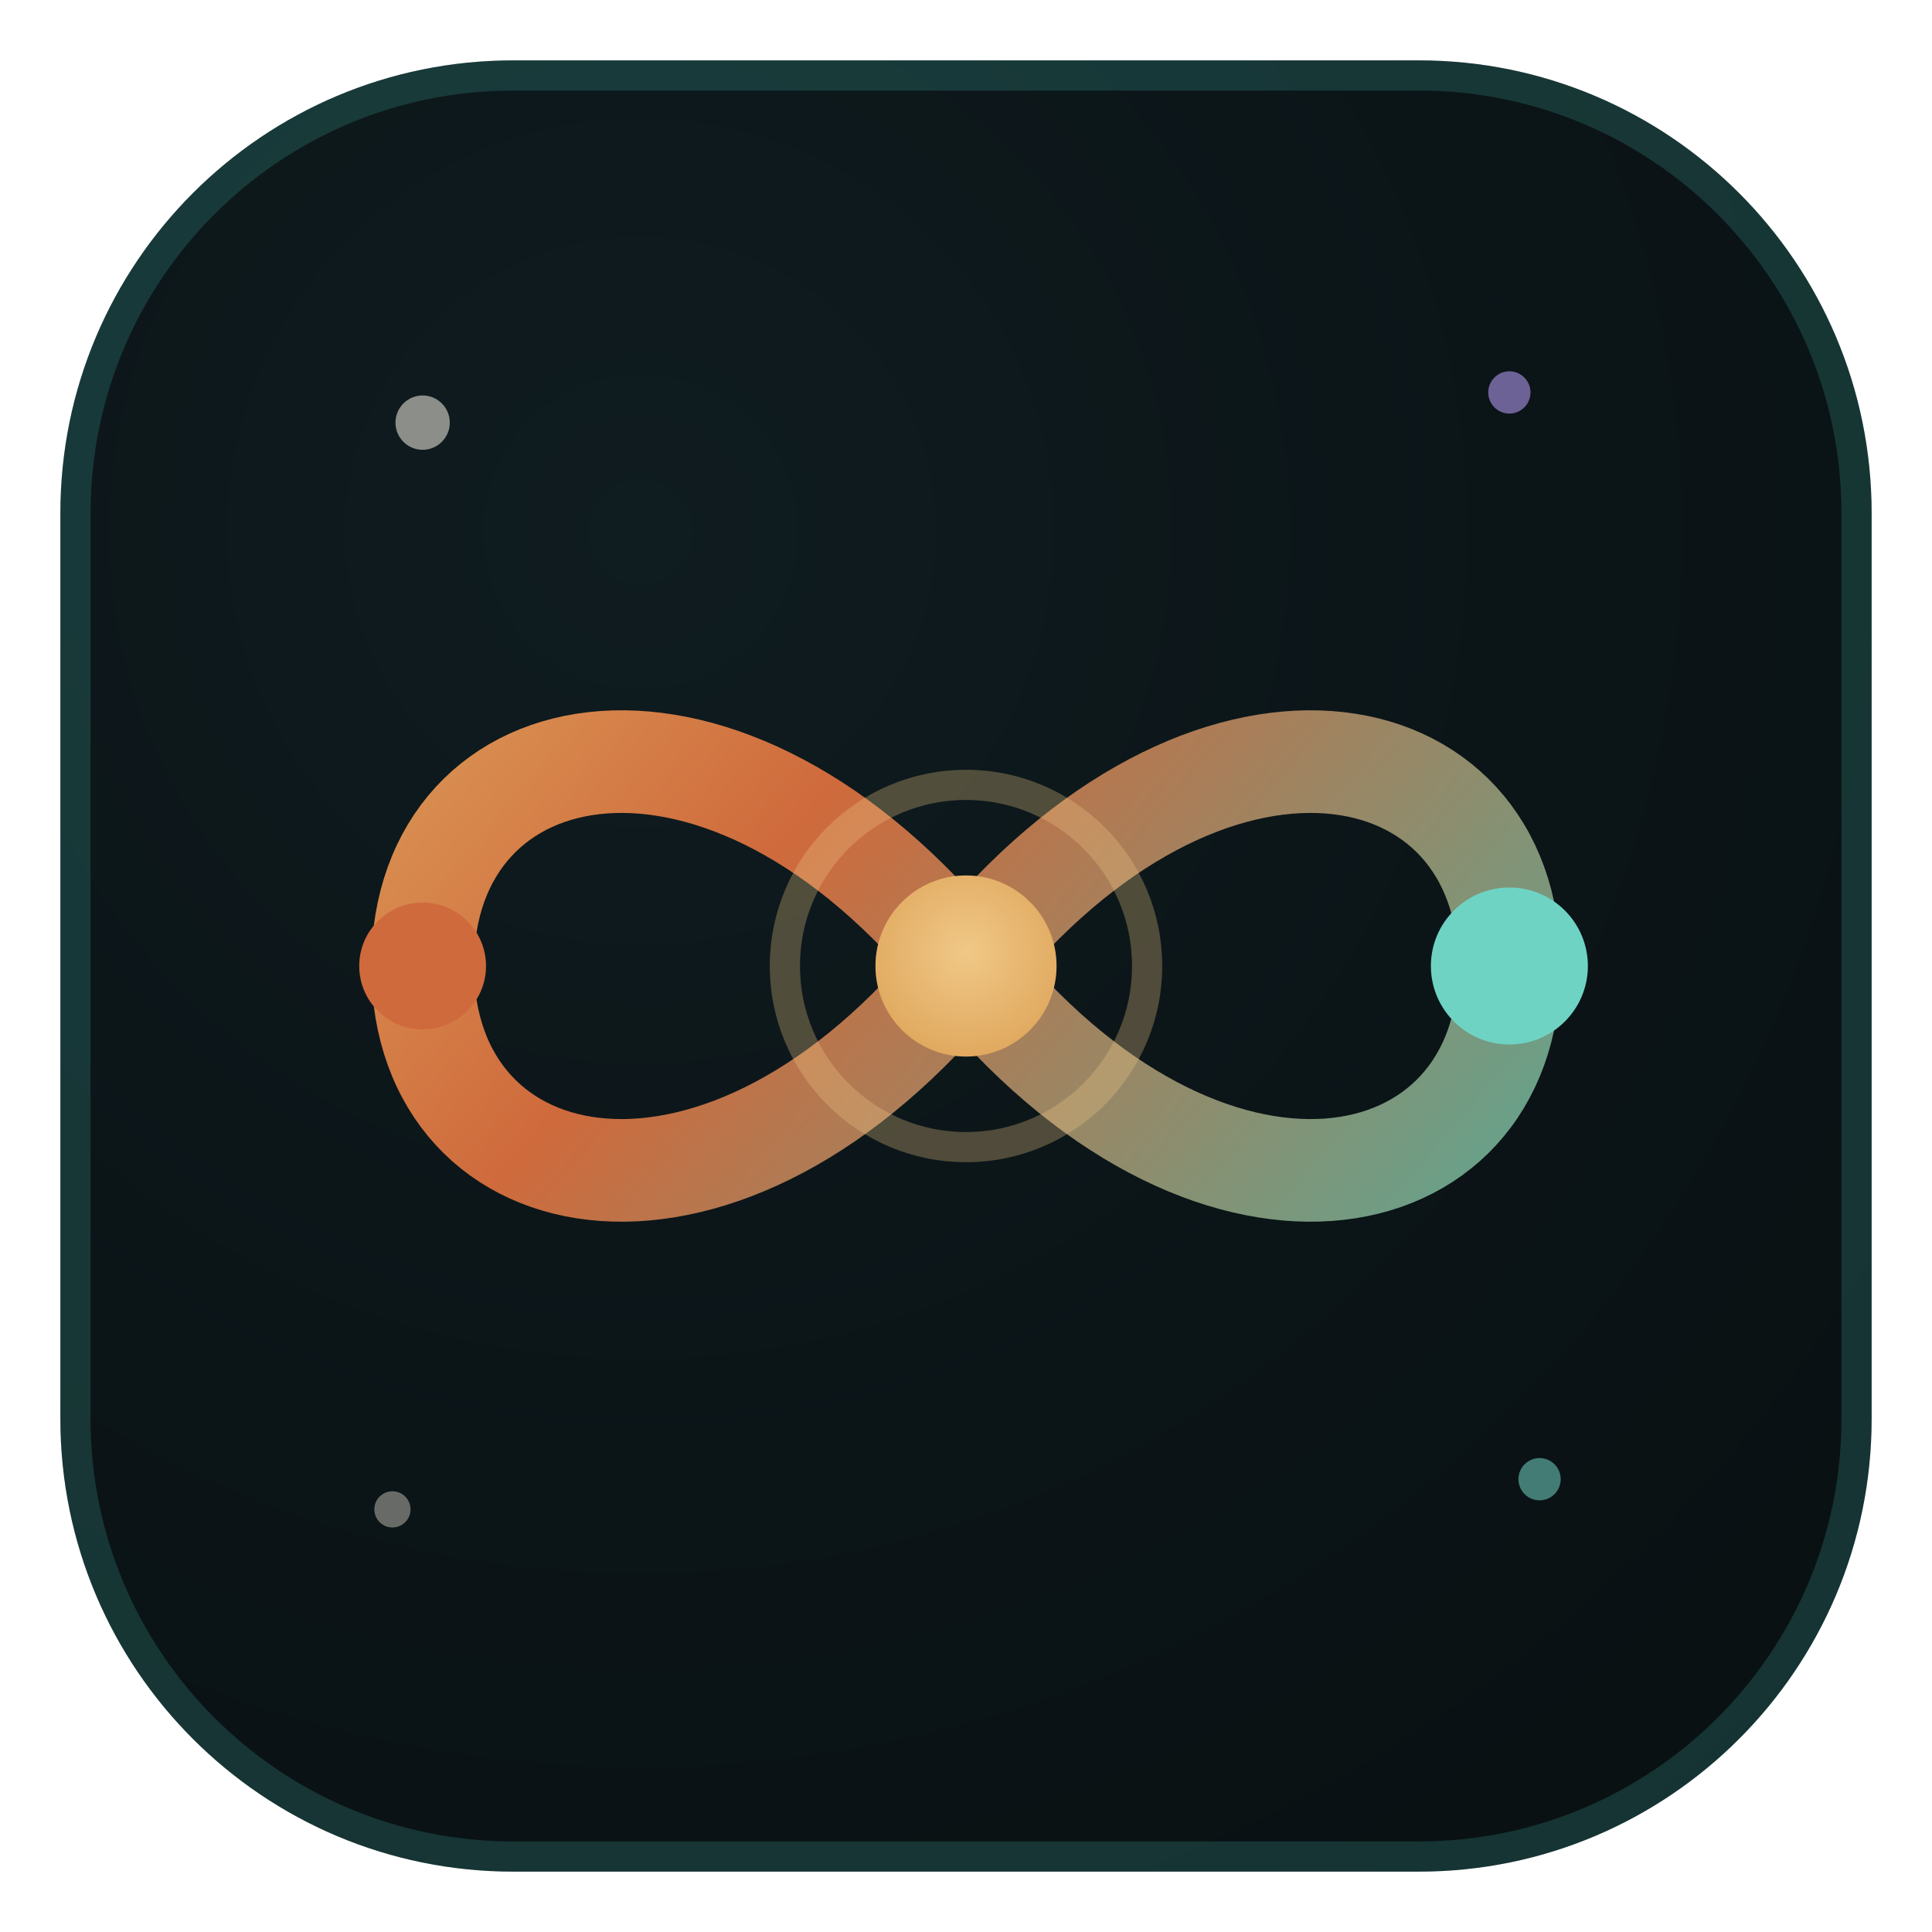
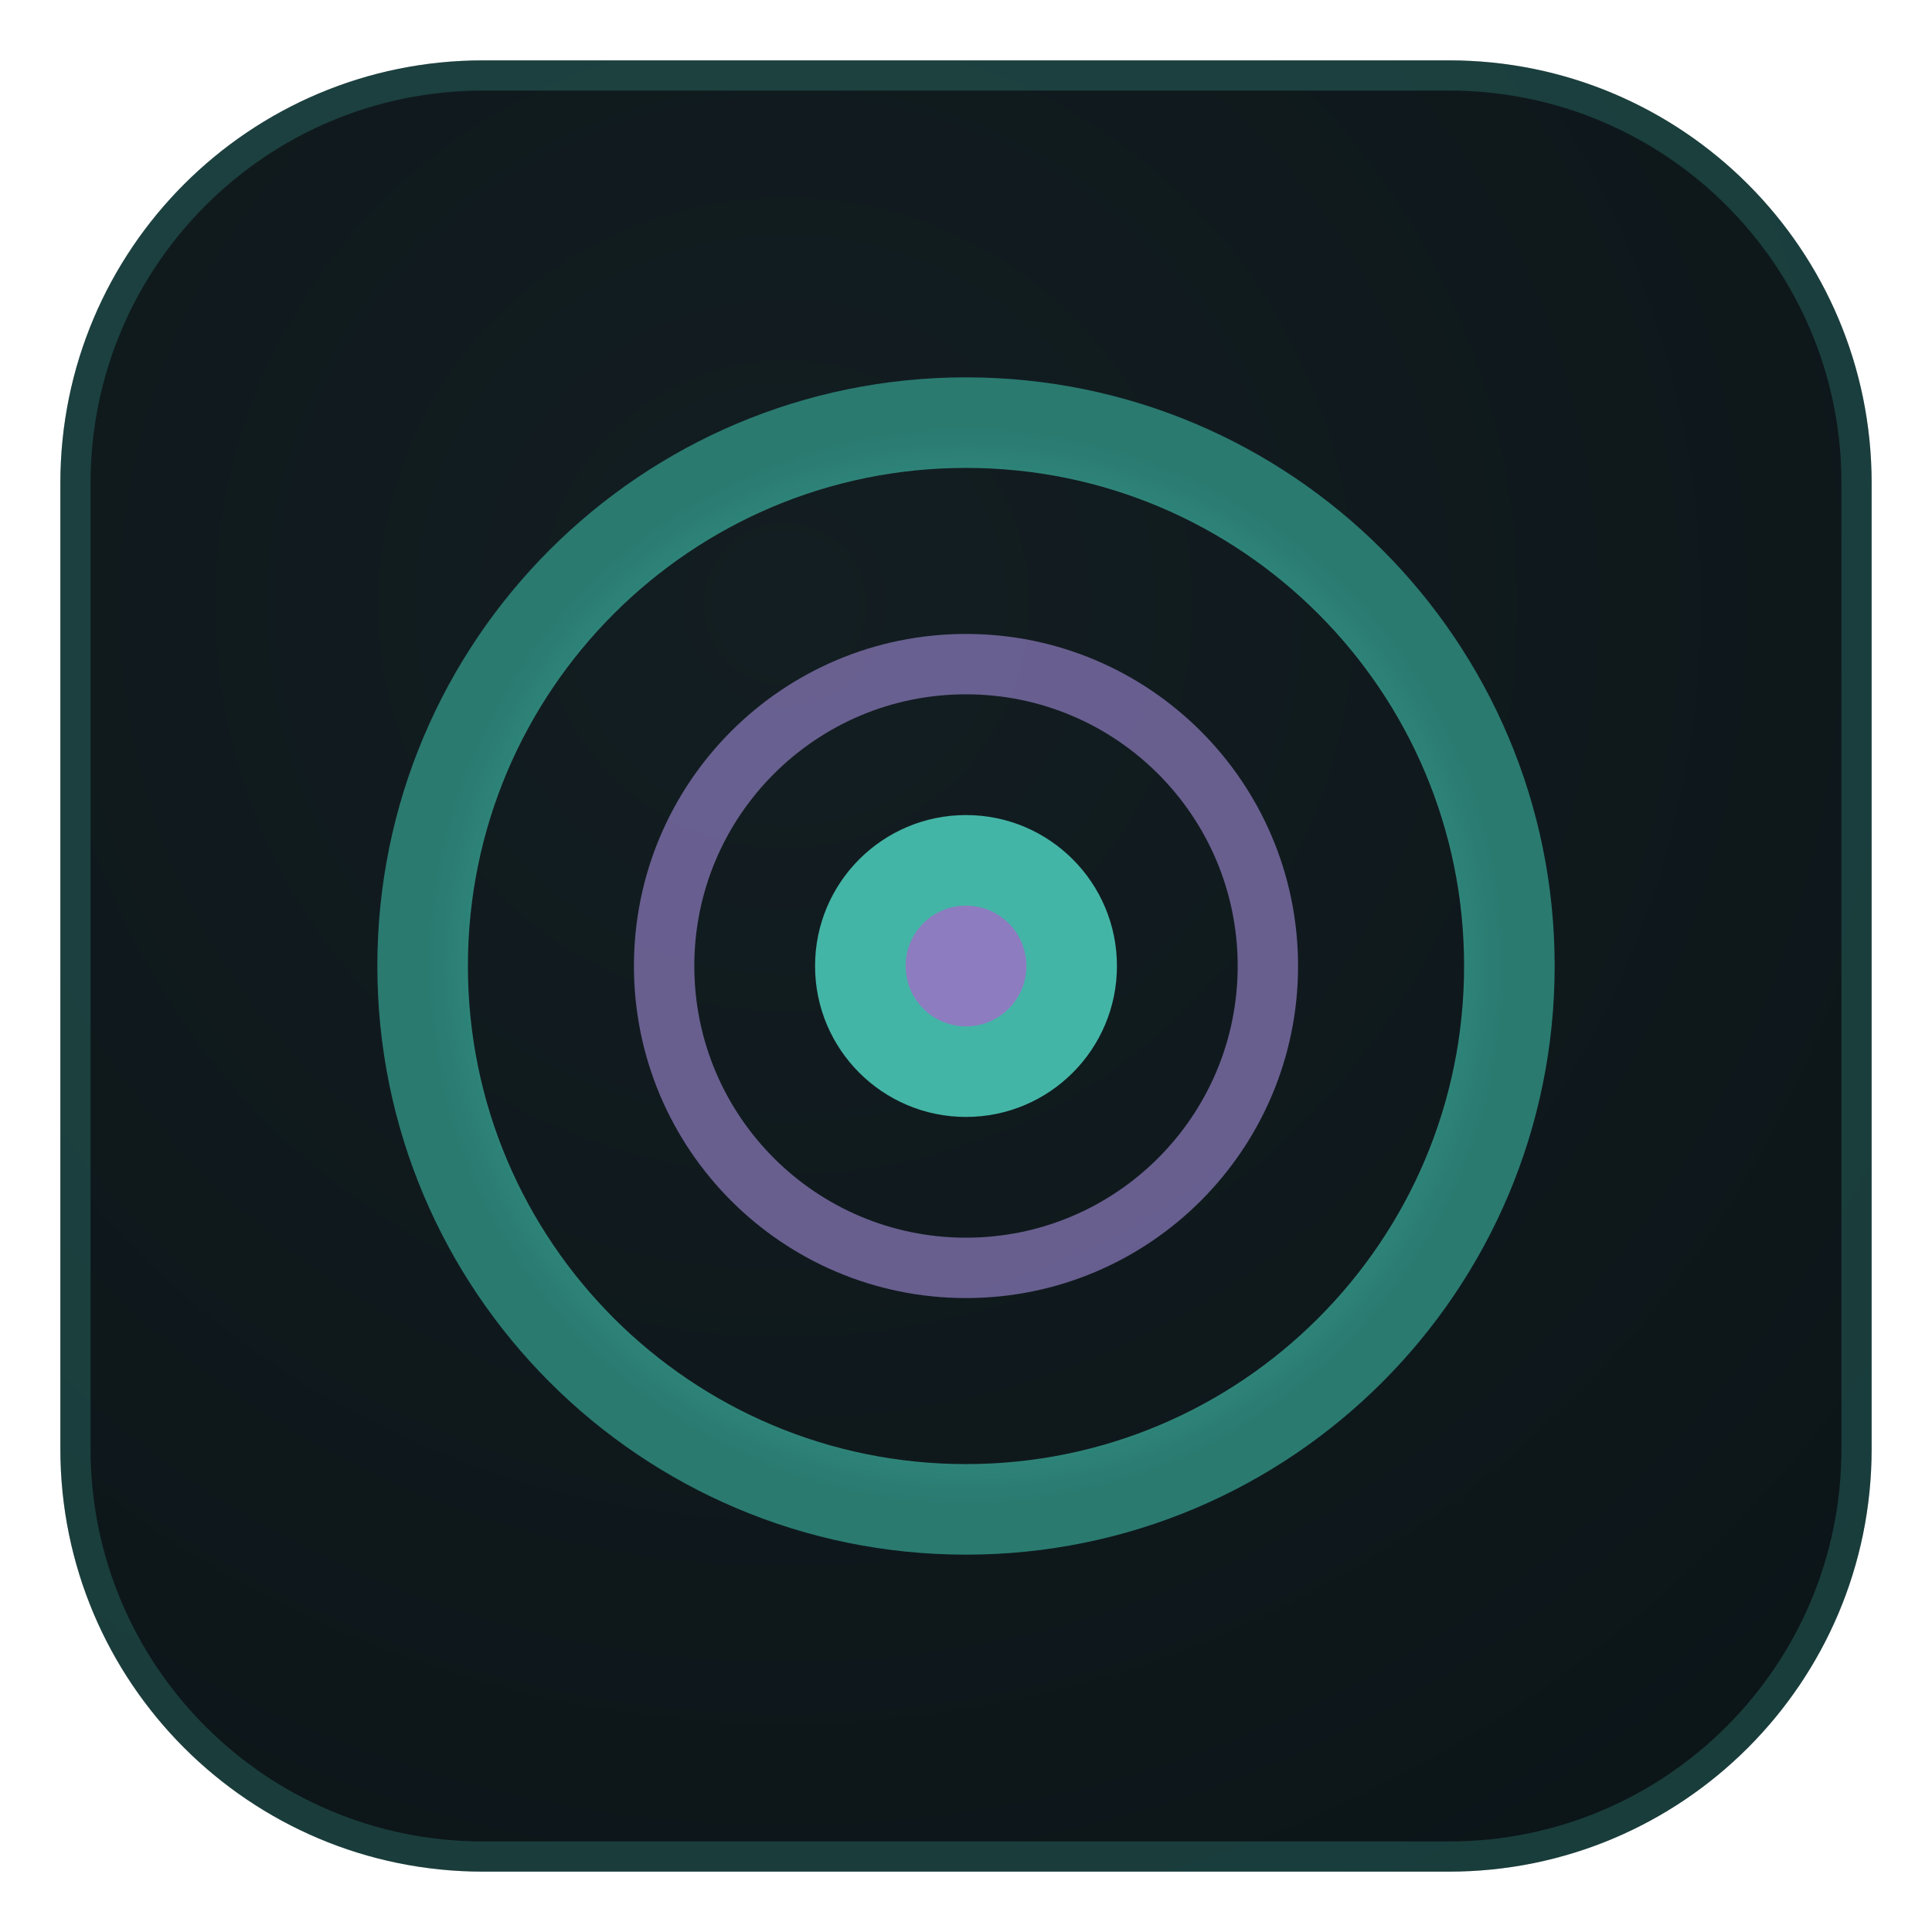
- <svg xmlns="http://www.w3.org/2000/svg" viewBox="0 0 64 64" width="64" height="64" role="img" aria-label="Steven Vallejo">
+ <svg xmlns="http://www.w3.org/2000/svg" viewBox="0 0 64 64" width="64" height="64" role="img" aria-label="Daímon">
  <defs>
-     <linearGradient id="sv-sig" x1="12" y1="16" x2="52" y2="50" gradientUnits="userSpaceOnUse">
-       <stop offset="0" stop-color="#e0a85e" />
-       <stop offset="0.35" stop-color="#cf6a3c" />
-       <stop offset="1" stop-color="#43b5a6" />
-     </linearGradient>
-     <radialGradient id="sv-cosmos" cx="0.32" cy="0.26" r="0.95">
-       <stop offset="0" stop-color="#0f1c20" />
-       <stop offset="0.55" stop-color="#0b1417" />
-       <stop offset="1" stop-color="#091012" />
+     <radialGradient id="dm-bg" cx="0.4" cy="0.3" r="0.9">
+       <stop offset="0" stop-color="#131e22" />
+       <stop offset="1" stop-color="#0b1417" />
    </radialGradient>
-     <radialGradient id="sv-core" cx="0.5" cy="0.42" r="0.6">
-       <stop offset="0" stop-color="#f0c887" />
-       <stop offset="1" stop-color="#e0a85e" />
+     <radialGradient id="dm-core" cx="0.5" cy="0.5" r="0.5">
+       <stop offset="0" stop-color="#8d7cc0" />
+       <stop offset="0.5" stop-color="#43b5a6" />
+       <stop offset="1" stop-color="#2a7a70" />
    </radialGradient>
  </defs>
-   <rect x="2" y="2" width="60" height="60" rx="15" fill="url(#sv-cosmos)" />
-   <rect x="2.5" y="2.5" width="59" height="59" rx="14.5" fill="none" stroke="#43b5a6" stroke-opacity="0.22" stroke-width="1" />
-   <circle cx="14" cy="14" r="0.9" fill="#f3ece0" fill-opacity="0.55" />
-   <circle cx="50" cy="13" r="0.7" fill="#8d7cc0" fill-opacity="0.75" />
-   <circle cx="51" cy="49" r="0.7" fill="#6fd3c4" fill-opacity="0.55" />
-   <circle cx="13" cy="50" r="0.6" fill="#f3ece0" fill-opacity="0.40" />
-   <path d="M32 32            C 24 22, 14 24, 14 32            C 14 40, 24 42, 32 32            C 40 22, 50 24, 50 32            C 50 40, 40 42, 32 32 Z" fill="none" stroke="url(#sv-sig)" stroke-width="3.4" stroke-linecap="round" stroke-linejoin="round" />
-   <circle cx="50" cy="32" r="2.6" fill="#6fd3c4" />
-   <circle cx="14" cy="32" r="2.1" fill="#cf6a3c" />
-   <circle cx="32" cy="32" r="3" fill="url(#sv-core)" />
-   <circle cx="32" cy="32" r="6" fill="none" stroke="#f0c887" stroke-opacity="0.30" stroke-width="1" />
+   <rect x="2" y="2" width="60" height="60" rx="14" fill="url(#dm-bg)" />
+   <rect x="2.5" y="2.5" width="59" height="59" rx="13.5" fill="none" stroke="#43b5a6" stroke-opacity="0.25" stroke-width="1" />
+   <circle cx="32" cy="32" r="18" fill="none" stroke="url(#dm-core)" stroke-width="3" />
+   <circle cx="32" cy="32" r="10" fill="none" stroke="#8d7cc0" stroke-width="2" stroke-opacity="0.7" />
+   <circle cx="32" cy="32" r="5" fill="#43b5a6" />
+   <circle cx="32" cy="32" r="2" fill="#8d7cc0" />
</svg>
